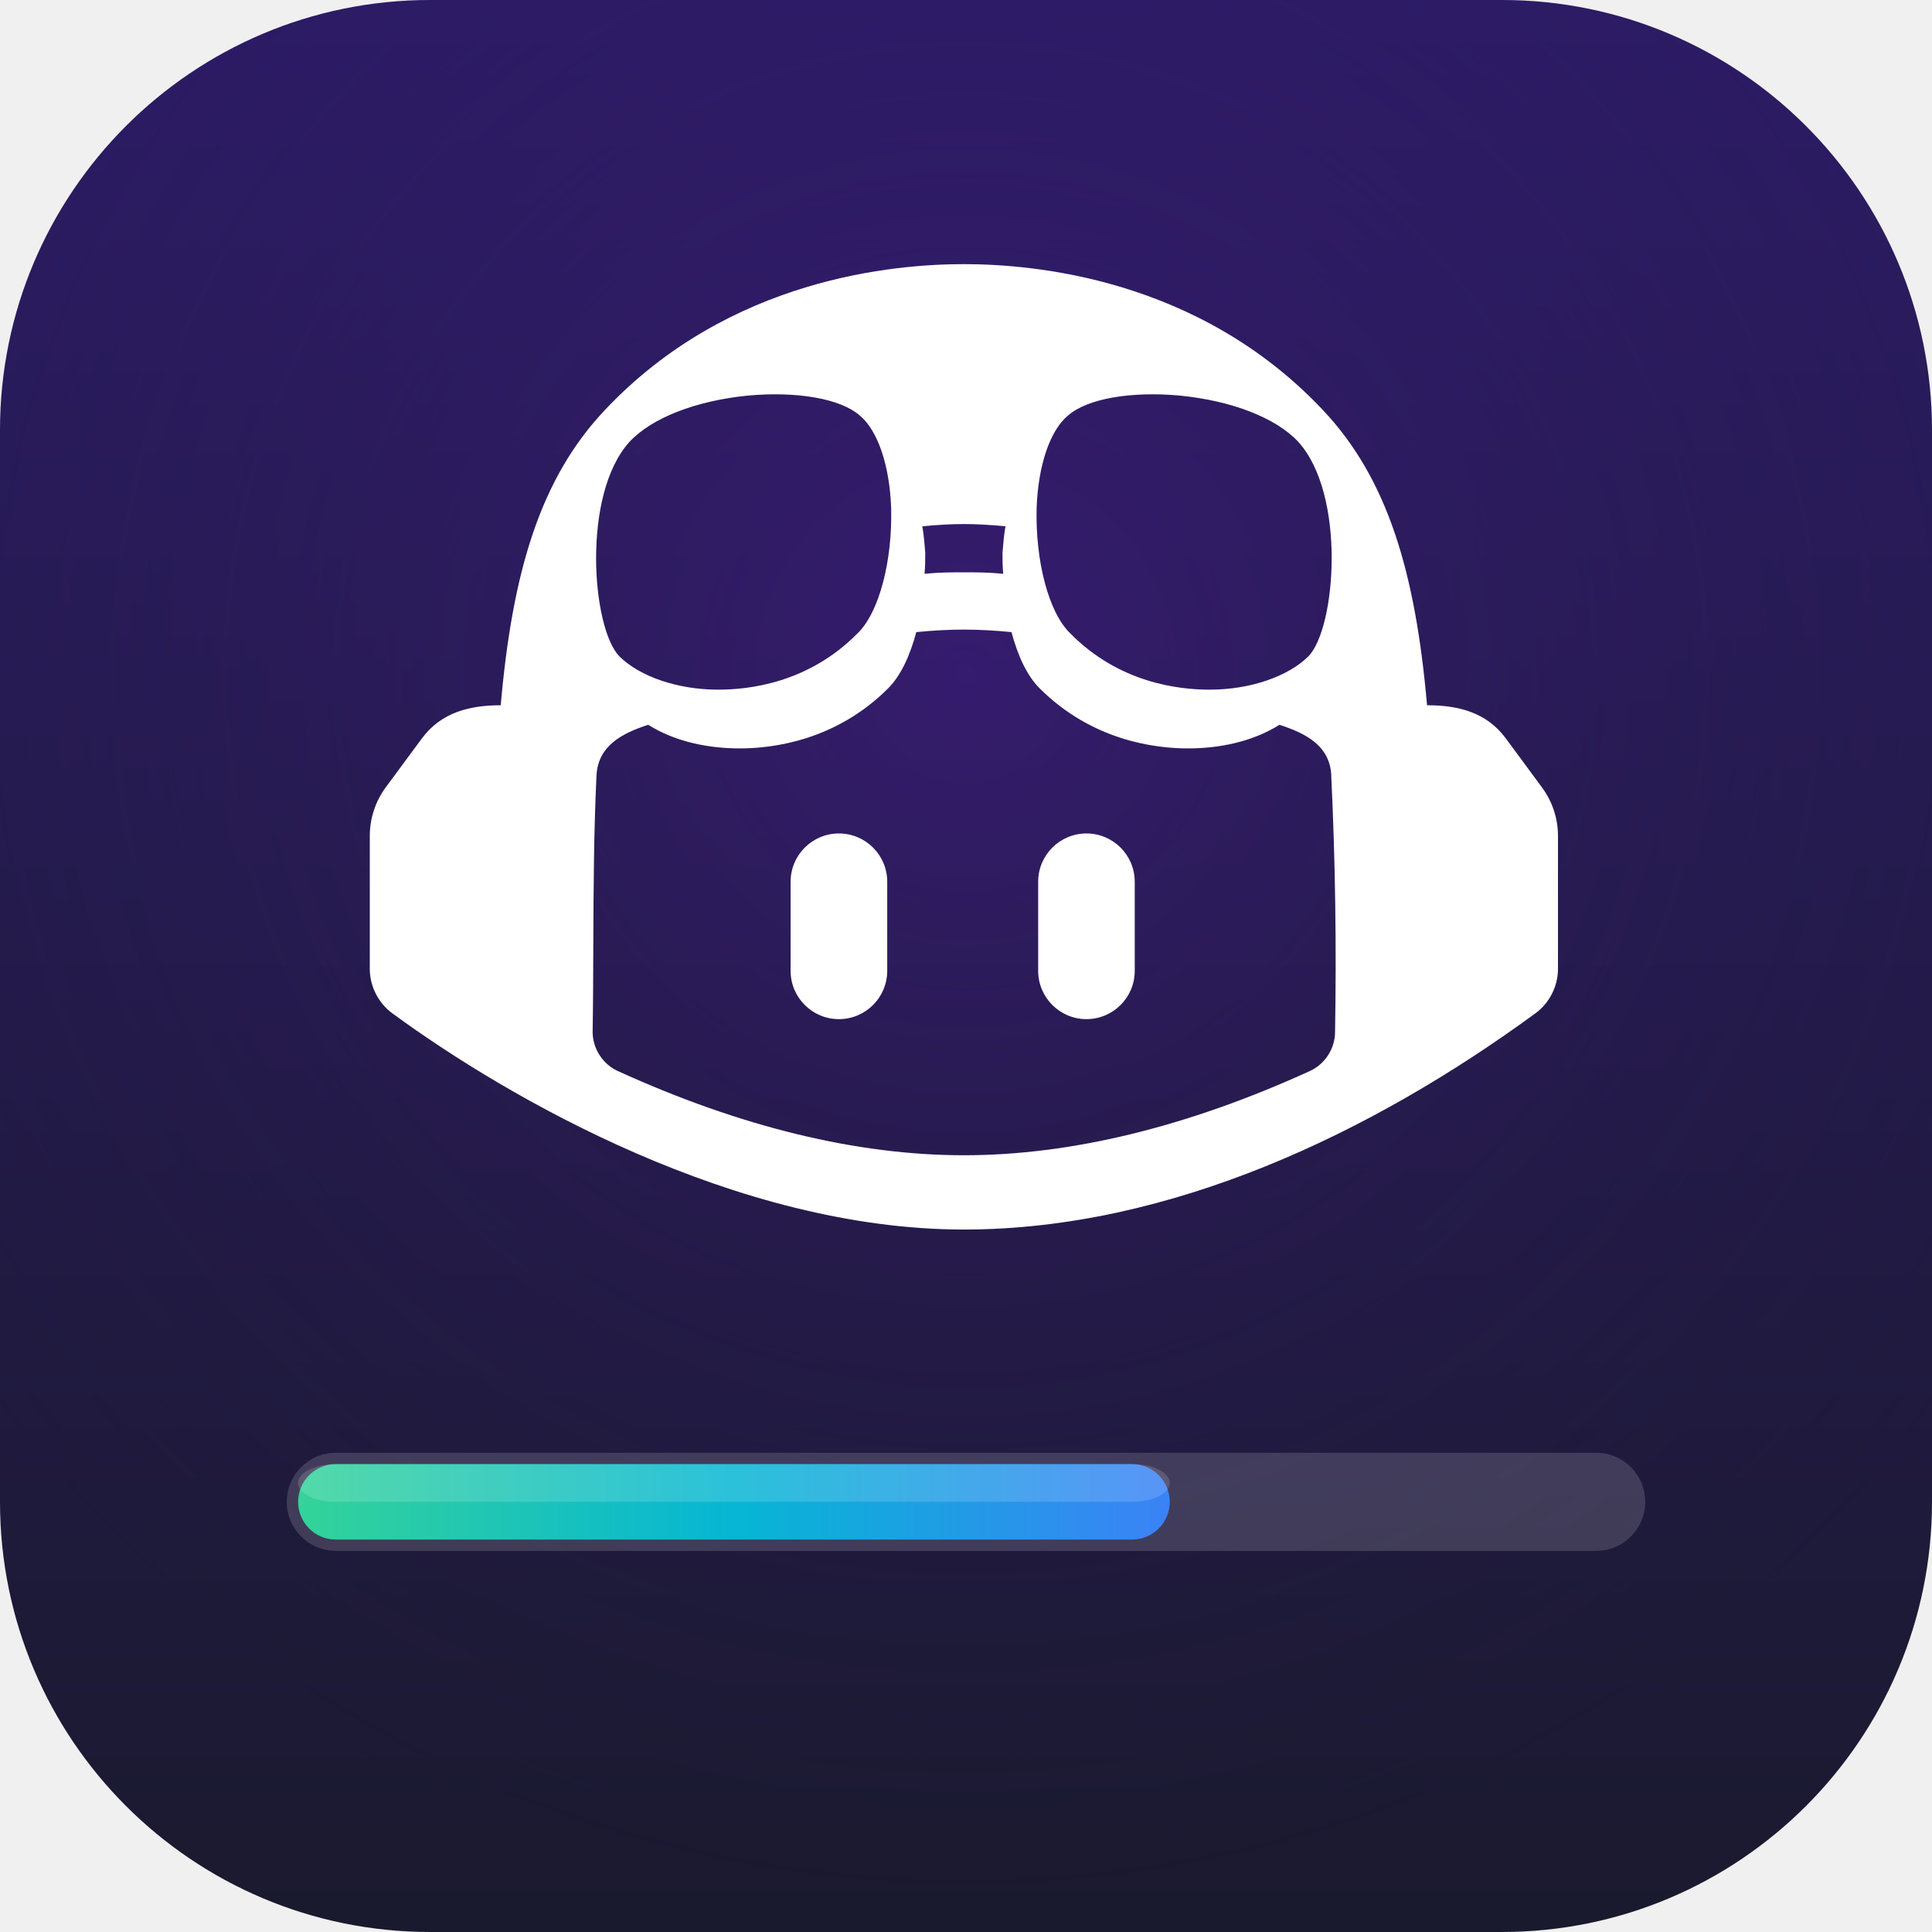
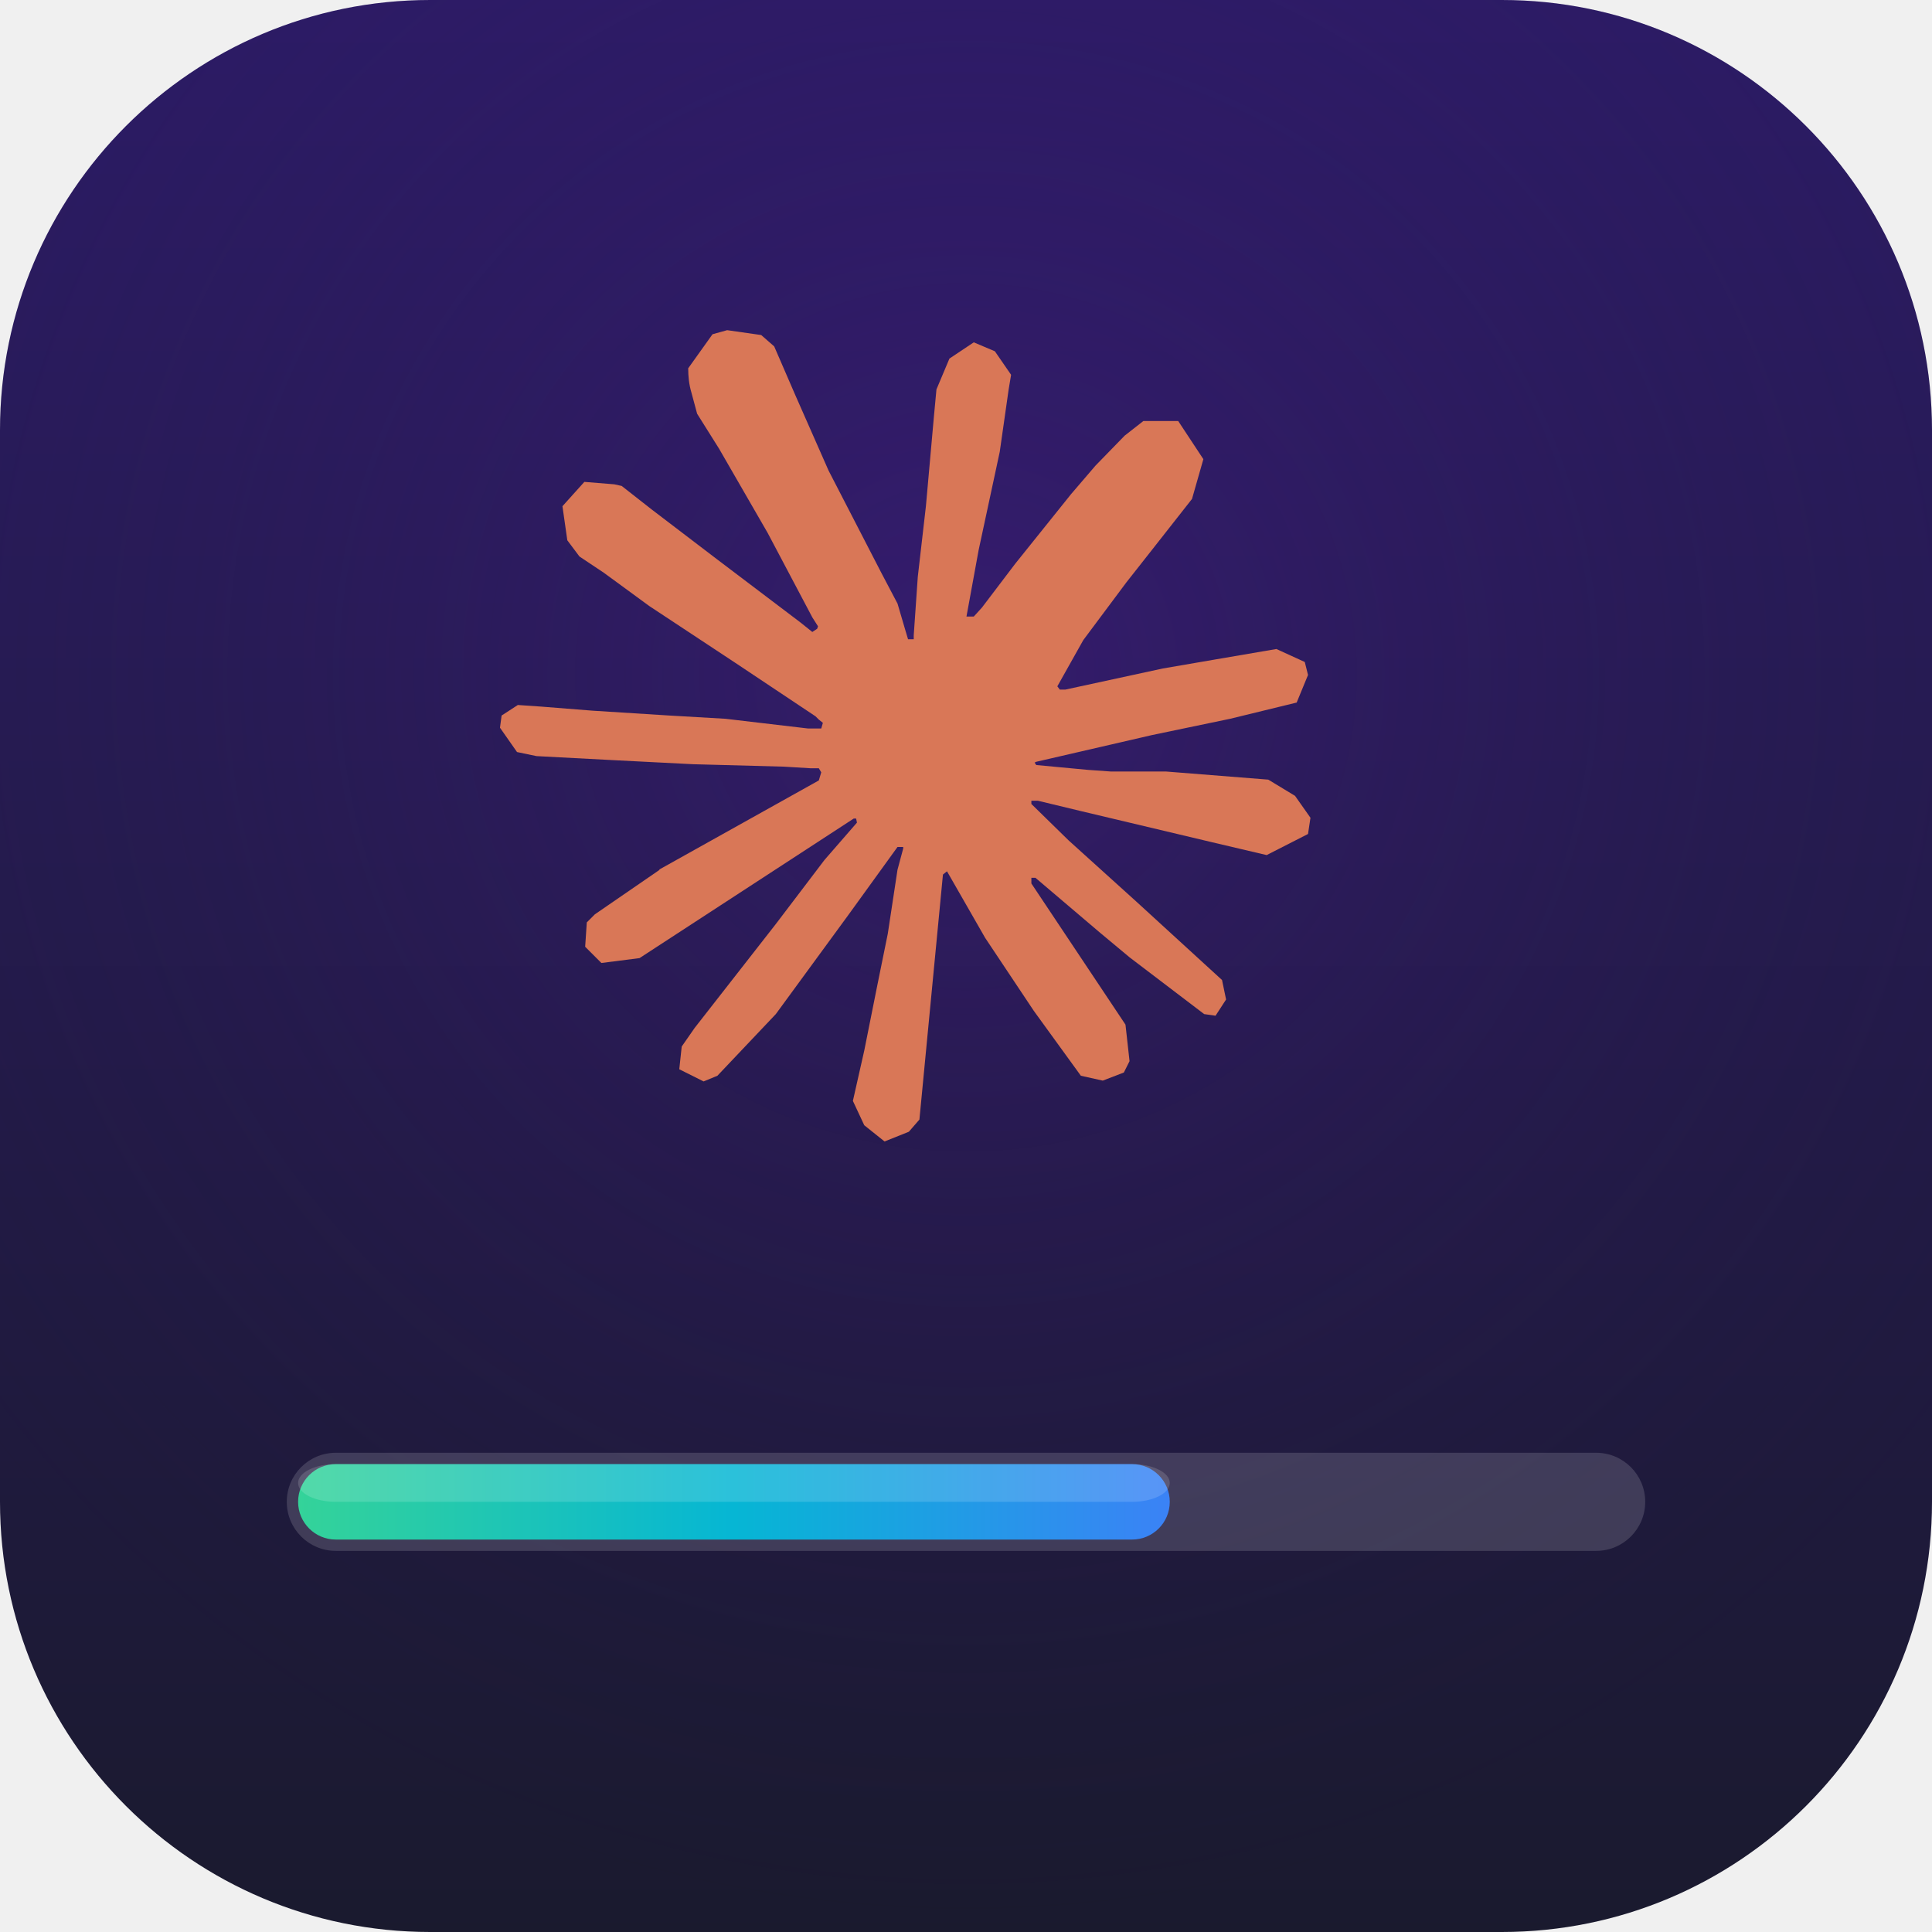
<svg xmlns="http://www.w3.org/2000/svg" viewBox="0 0 1024 1024">
  <defs>
    <linearGradient id="bg" x1="0" y1="0" x2="0" y2="1">
      <stop offset="0%" stop-color="#2D1B69" />
      <stop offset="100%" stop-color="#1A1A2E" />
    </linearGradient>
    <linearGradient id="progressFill" x1="0" y1="0" x2="1" y2="0">
      <stop offset="0%" stop-color="#34D399" />
      <stop offset="50%" stop-color="#06B6D4" />
      <stop offset="100%" stop-color="#3B82F6" />
    </linearGradient>
    <radialGradient id="glow" cx="0.5" cy="0.35" r="0.65">
      <stop offset="0%" stop-color="#4C1D95" stop-opacity="0.4" />
      <stop offset="100%" stop-color="#1A1A2E" stop-opacity="0" />
    </radialGradient>
  </defs>
  <rect x="0" y="0" width="1024" height="1024" rx="228" ry="228" fill="url(#bg)" />
  <rect x="0" y="0" width="1024" height="1024" rx="228" ry="228" fill="url(#glow)" />
-   <g transform="translate(196, 140) scale(1.23)">
-     <path d="M181.33 266.143c0-11.497 9.32-20.818 20.818-20.818 11.498 0 20.819 9.321 20.819 20.818v38.373c0 11.497-9.321 20.818-20.819 20.818-11.497 0-20.818-9.32-20.818-20.818v-38.373zM308.807 245.325c-11.477 0-20.798 9.321-20.798 20.818v38.373c0 11.497 9.32 20.818 20.798 20.818 11.497 0 20.818-9.32 20.818-20.818v-38.373c0-11.497-9.32-20.818-20.818-20.818z" fill-rule="nonzero" fill="white" />
-     <path d="M512.002 246.393v57.384c-.02 7.411-3.696 14.638-9.67 19.011C431.767 374.444 344.695 416 256 416c-98.138 0-196.379-56.542-246.33-93.21-5.975-4.374-9.65-11.6-9.671-19.012v-57.384a35.347 35.347 0 016.857-20.922l15.583-21.085c8.336-11.312 20.757-14.31 33.98-14.31 4.988-56.953 16.794-97.604 45.024-127.354C155.194 5.77 226.56 0 256 0c29.441 0 100.807 5.77 154.557 62.722 28.19 29.75 40.036 70.401 45.025 127.354 13.263 0 25.602 2.936 33.958 14.31l15.583 21.127c4.476 6.077 6.878 13.345 6.878 20.88zm-97.666-26.075c-.677-13.058-11.292-18.19-22.338-21.824-11.64 7.309-25.848 10.183-39.46 10.183-14.454 0-41.432-3.47-63.872-25.869-5.667-5.625-9.527-14.454-12.155-24.247a212.902 212.902 0 00-20.469-1.088c-6.098 0-13.099.349-20.551 1.088-2.628 9.793-6.509 18.622-12.155 24.247-22.4 22.4-49.418 25.87-63.872 25.87-13.612 0-27.86-2.855-39.501-10.184-11.005 3.613-21.558 8.828-22.277 21.824-1.17 24.555-1.272 49.11-1.375 73.645-.041 12.318-.082 24.658-.288 36.976.062 7.166 4.374 13.818 10.882 16.774 52.97 24.124 103.045 36.278 149.137 36.278 46.01 0 96.085-12.154 149.014-36.278 6.508-2.956 10.84-9.608 10.881-16.774.637-36.832.124-73.809-1.642-110.62h.041zM107.521 168.97c8.643 8.623 24.966 14.392 42.56 14.392 13.448 0 39.03-2.874 60.156-24.329 9.28-8.951 15.05-31.35 14.413-54.079-.657-18.231-5.769-33.28-13.448-39.665-8.315-7.371-27.203-10.574-48.33-8.644-22.399 2.238-41.267 9.588-50.875 19.833-20.798 22.728-16.323 80.317-4.476 92.492zm130.556-56.008c.637 3.51.965 7.35 1.273 11.517 0 2.875 0 5.77-.308 8.952 6.406-.636 11.847-.636 16.959-.636s10.553 0 16.959.636c-.329-3.182-.329-6.077-.329-8.952.329-4.167.657-8.007 1.294-11.517-6.735-.637-12.812-.965-17.924-.965s-11.21.328-17.924.965zm49.275-8.008c-.637 22.728 5.133 45.128 14.413 54.08 21.105 21.454 46.708 24.328 60.155 24.328 17.596 0 33.918-5.769 42.561-14.392 11.847-12.175 16.322-69.764-4.476-92.492-9.608-10.245-28.476-17.595-50.875-19.833-21.127-1.93-40.015 1.273-48.33 8.644-7.679 6.385-12.791 21.434-13.448 39.665z" fill="white" />
+   <g transform="translate(265, 175) scale(4.3)" fill="hsl(14.8, 63.1%, 59.6%)">
+     <path d="m19.6 66.5 19.7-11 .3-1-.3-.5h-1l-3.3-.2-11.2-.3L14 53l-9.5-.5-2.4-.5L0 49l.2-1.5 2-1.3 2.9.2 6.3.5 9.5.6 6.9.4L38 49.1h1.6l.2-.7-.5-.4-.4-.4L29 41l-10.6-7-5.6-4.1-3-2-1.5-2-.6-4.2 2.7-3 3.7.3.9.2 3.7 2.9 8 6.1L37 36l1.5 1.2.6-.4.1-.3-.7-1.1L33 25l-6-10.4-2.7-4.3-.7-2.6c-.3-1-.4-2-.4-3l3-4.2L28 0l4.2.6L33.8 2l2.6 6 4.1 9.3L47 29.9l2 3.8 1 3.4.3 1h.7v-.5l.5-7.2 1-8.7 1-11.2.3-3.2 1.6-3.8 3-2L61 2.6l2 2.9-.3 1.8-1.1 7.7L59 27.1l-1.5 8.2h.9l1-1.1 4.1-5.4 6.9-8.6 3-3.5L77 13l2.3-1.8h4.3l3.1 4.7-1.4 4.9-4.4 5.6-3.7 4.7-5.3 7.1-3.2 5.7.3.4h.7l12-2.6 6.4-1.1 7.6-1.3 3.5 1.6.4 1.6-1.4 3.4-8.2 2-9.6 2-14.3 3.3-.2.1.2.3 6.4.6 2.8.2h6.8l12.6 1 3.3 2 1.9 2.7-.3 2-5.1 2.6-6.8-1.6-16-3.8-5.4-1.3h-.8v.4l4.6 4.5 8.3 7.5L89 80.1l.5 2.4-1.3 2-1.4-.2-9.2-7-3.6-3-8-6.8h-.5v.7l1.8 2.7 9.8 14.7.5 4.5-.7 1.4-2.6 1-2.7-.6-5.8-8-6-9-4.7-8.2-.5.4-2.9 30.2-1.3 1.5-3 1.2-2.5-2-1.4-3 1.4-6.2 1.6-8 1.3-6.4 1.2-7.9.7-2.6v-.2H49L43 72l-9 12.3-7.2 7.6-1.7.7-3-1.5.3-2.8L24 86l10-12.8 6-7.9 4-4.6-.1-.5h-.3L17.2 77.4l-4.7.6-2-2 .2-3 1-1 8-5.5Z" />
  </g>
  <rect x="152" y="770" width="720" height="52" rx="26" ry="26" fill="white" fill-opacity="0.15" />
  <rect x="158" y="776" width="462" height="40" rx="20" ry="20" fill="url(#progressFill)" />
  <rect x="158" y="776" width="462" height="20" rx="20" ry="20" fill="white" fill-opacity="0.15" />
</svg>
